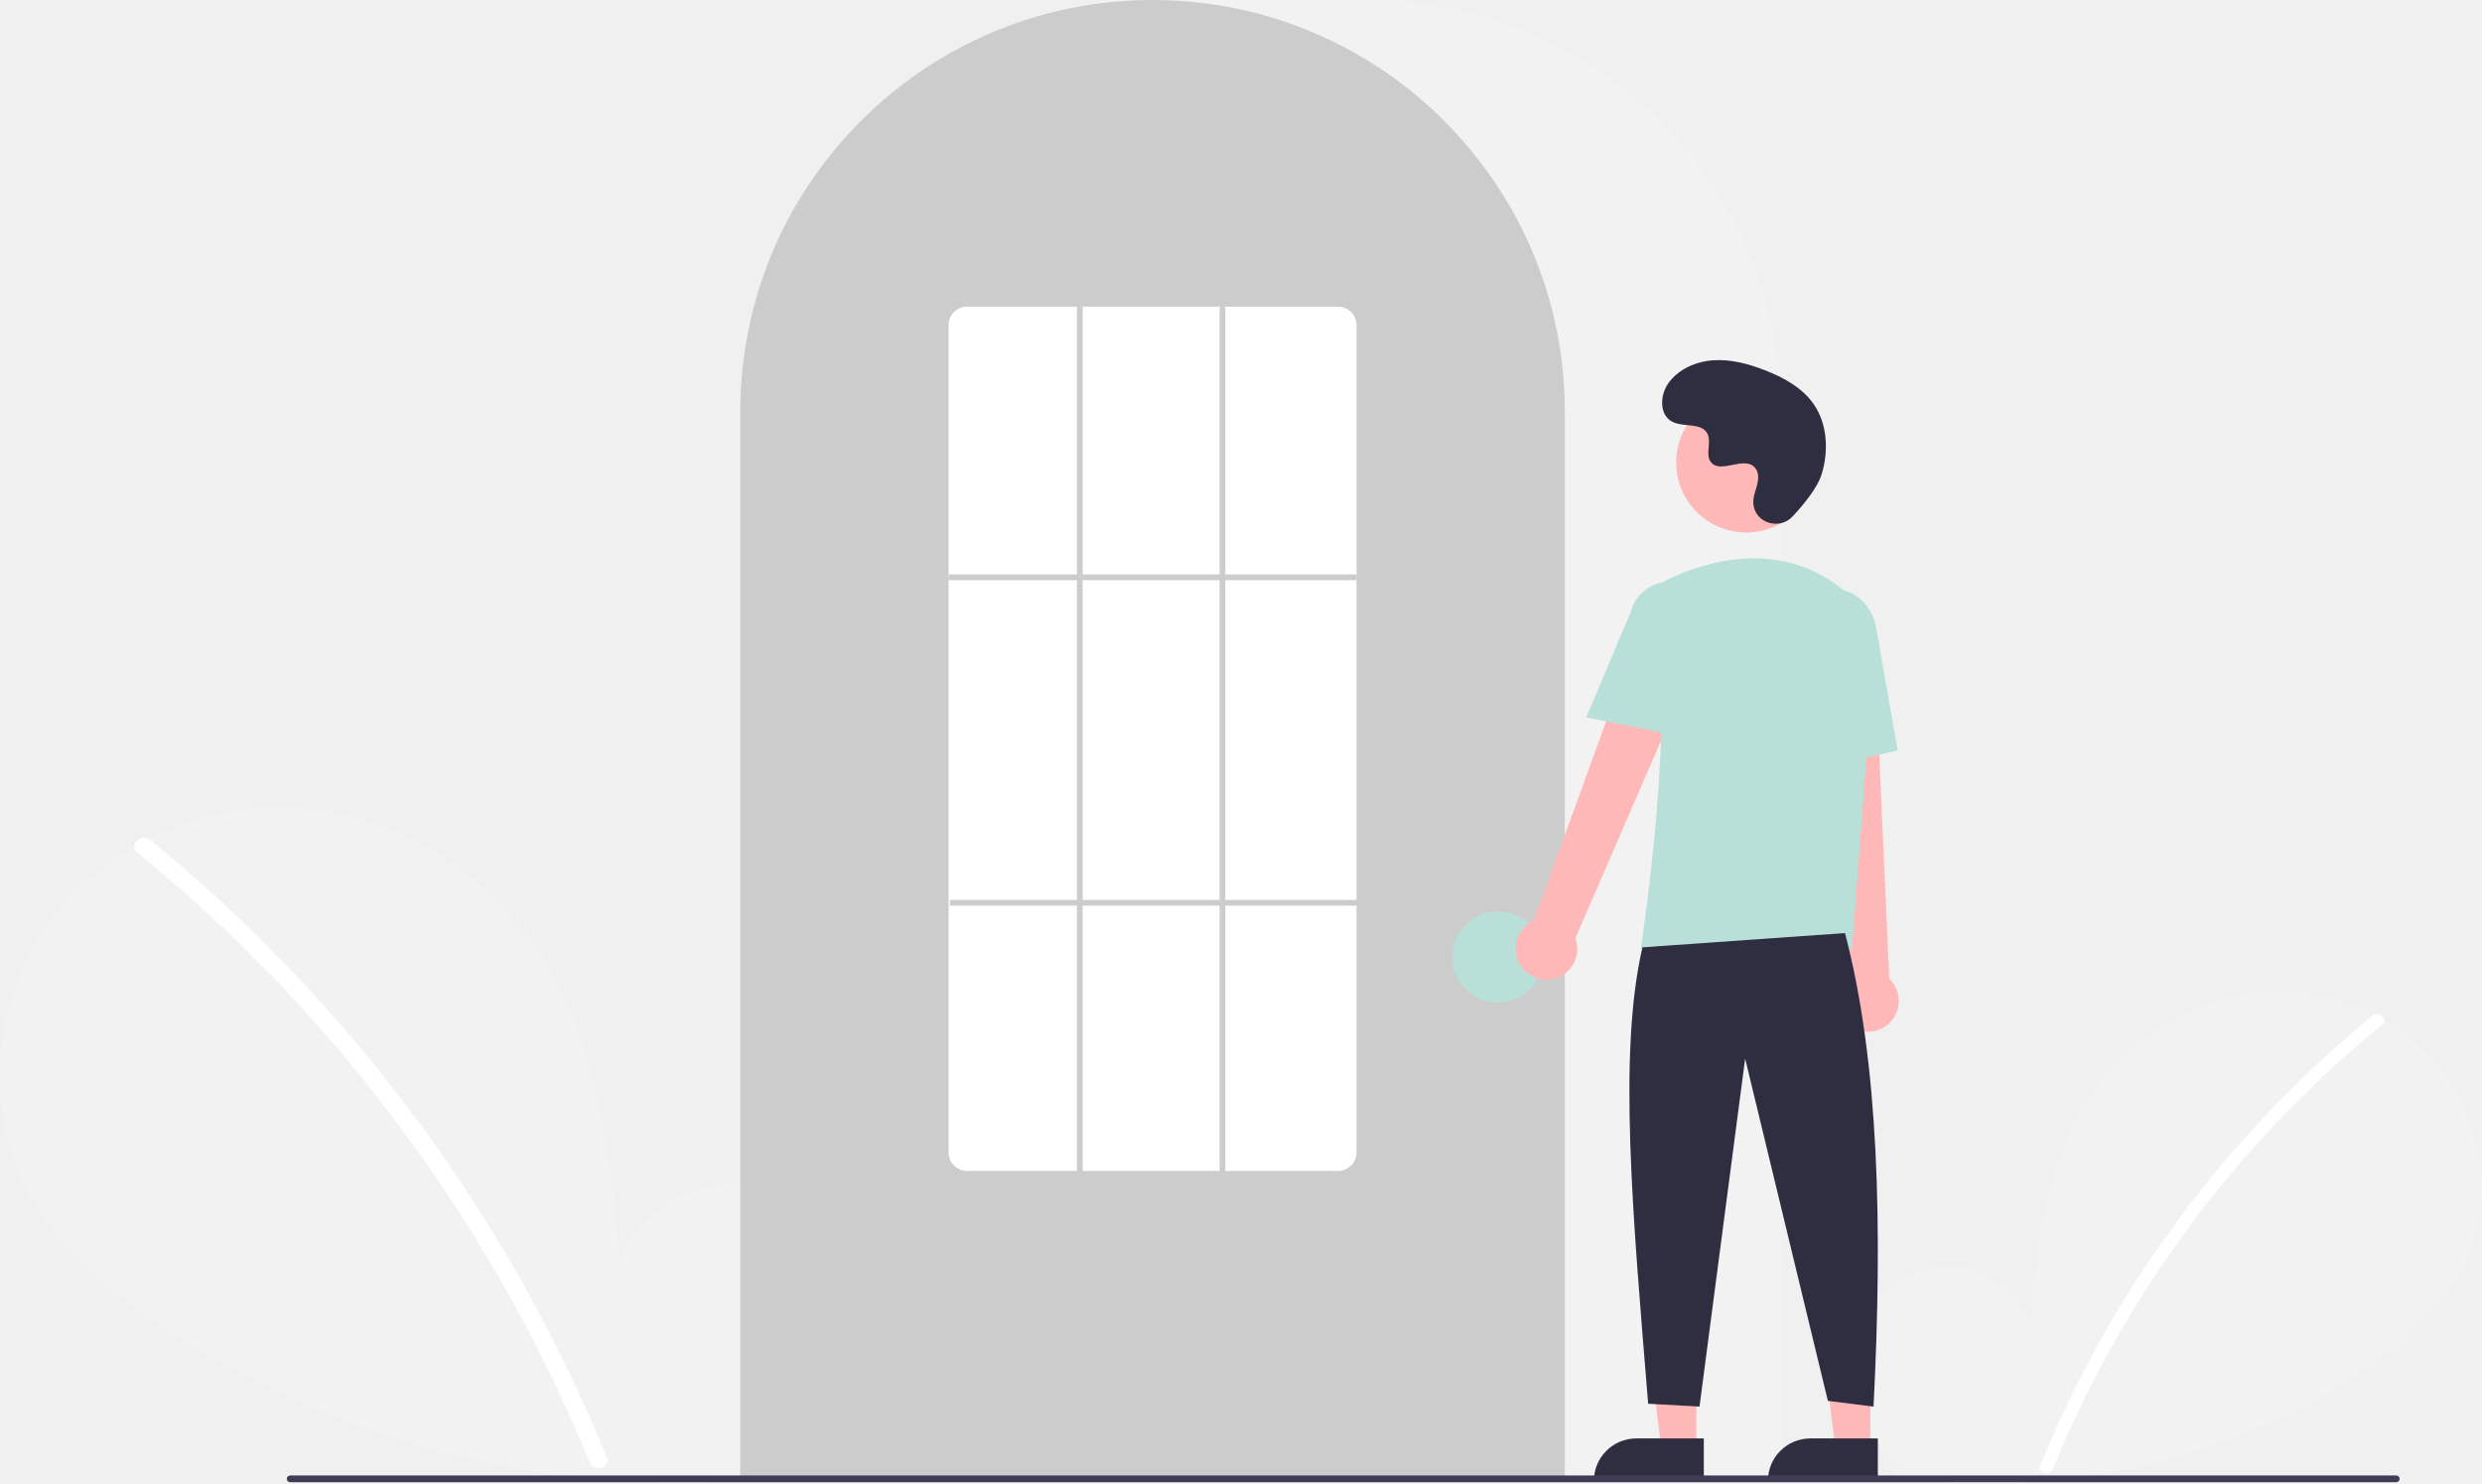
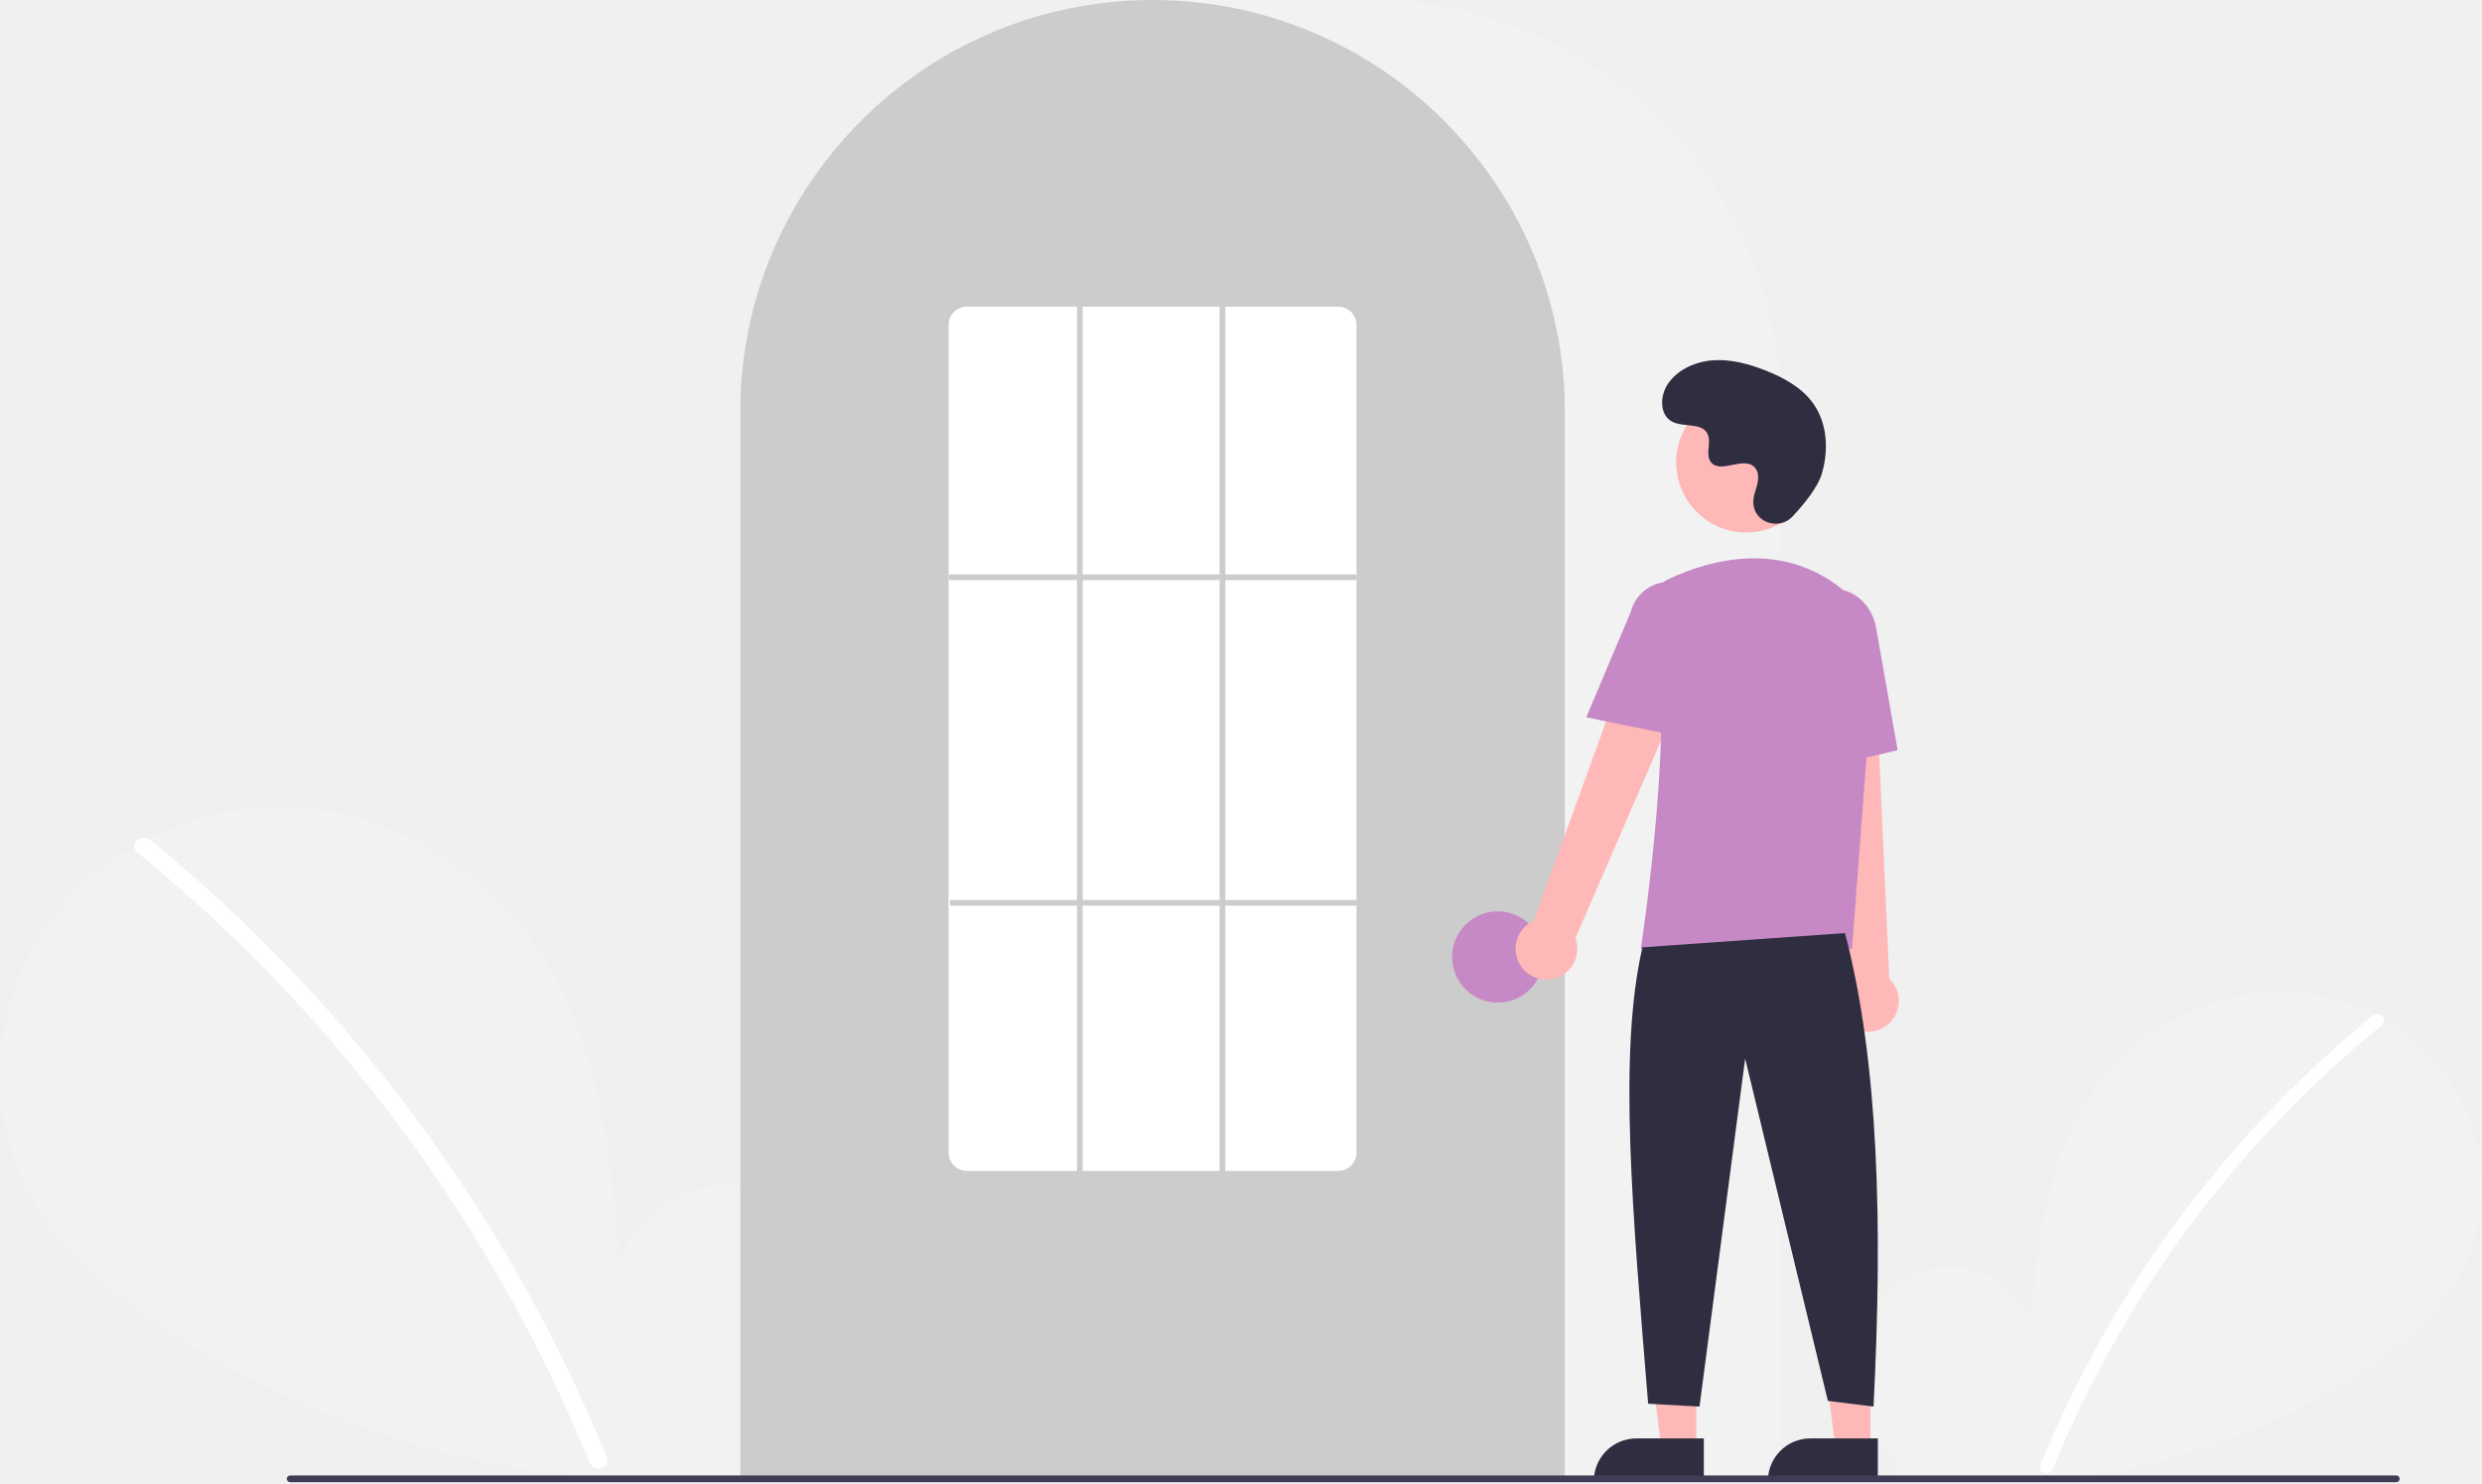
<svg xmlns="http://www.w3.org/2000/svg" data-name="Layer 1" width="870" height="520.139" viewBox="0 0 870 520.139">
  <path d="M831.092,704.187c-11.138-9.412-17.904-24.28-16.13-38.754s12.764-27.78,27.018-30.854,30.504,5.435,34.834,19.359c2.383-26.846,5.129-54.818,19.402-77.68,12.924-20.701,35.309-35.514,59.569-38.164s49.803,7.359,64.933,26.507,18.835,46.985,8.238,68.969c-7.806,16.195-22.188,28.247-37.257,38.052a240.452,240.452,0,0,1-164.454,35.977Z" transform="translate(-165 -189.9307)" fill="#f2f2f2" />
  <path d="M996.728,546.01a393.414,393.414,0,0,0-54.826,54.442,394.561,394.561,0,0,0-61.752,103.194c-1.112,2.725,3.313,3.911,4.412,1.216A392.342,392.342,0,0,1,999.963,549.245c2.284-1.86-.97-5.08-3.236-3.236Z" transform="translate(-165 -189.9307)" fill="#fff" />
  <path d="M445.067,701.63c15.299-12.927,24.591-33.348,22.154-53.228s-17.531-38.156-37.11-42.377-41.897,7.464-47.844,26.59c-3.273-36.873-7.044-75.292-26.648-106.693-17.751-28.433-48.497-48.778-81.818-52.418s-68.404,10.107-89.185,36.407-25.869,64.535-11.315,94.729c10.722,22.243,30.475,38.797,51.172,52.264,66.03,42.965,147.939,60.884,225.877,49.415" transform="translate(-165 -189.9307)" fill="#f2f2f2" />
  <path d="M217.567,484.373a540.355,540.355,0,0,1,75.304,74.777A548.076,548.076,0,0,1,352.257,647.04a545.835,545.835,0,0,1,25.43,53.846c1.527,3.743-4.55,5.372-6.06,1.671a536.36,536.36,0,0,0-49.009-92.727A539.734,539.734,0,0,0,256.889,528.632a538.441,538.441,0,0,0-43.766-39.815c-3.138-2.555,1.332-6.978,4.444-4.444Z" transform="translate(-165 -189.9307)" fill="#fff" />
  <path d="M789.5,708.931h-365v-374.5c0-79.678,64.822-144.5,144.5-144.5h76c79.677,0,144.5,64.822,144.5,144.5Z" transform="translate(-165 -189.9307)" fill="#f2f2f2" />
  <path d="M713.5,708.931h-289v-374.5a143.382,143.382,0,0,1,27.596-84.944c.664-.905,1.326-1.798,2.009-2.681a144.466,144.466,0,0,1,30.754-29.851c.66-.48,1.322-.952,1.994-1.423a144.16,144.16,0,0,1,31.472-16.459c.661-.25,1.334-.501,2.007-.742a144.02,144.02,0,0,1,31.108-7.336c.658-.09,1.333-.16,2.008-.23a146.288,146.288,0,0,1,31.105,0c.673.07,1.349.141,2.014.231a143.995,143.995,0,0,1,31.1,7.335c.673.241,1.346.492,2.009.743a143.799,143.799,0,0,1,31.106,16.216c.672.461,1.344.933,2.006,1.405a145.987,145.987,0,0,1,18.384,15.564,144.305,144.305,0,0,1,12.724,14.551c.681.88,1.343,1.773,2.005,2.677A143.382,143.382,0,0,1,713.5,334.431Z" transform="translate(-165 -189.9307)" fill="#ccc" />
-   <circle cx="525" cy="335.5" r="16" fill="#b8dfd8" />
+   <circle cx="525" cy="335.5" r="16" fill="#c689c6" />
  <polygon points="594.599 507.783 582.339 507.783 576.506 460.495 594.601 460.496 594.599 507.783" fill="#ffb8b8" />
  <path d="M573.582,504.28h23.644a0,0,0,0,1,0,0v14.887a0,0,0,0,1,0,0H558.695a0,0,0,0,1,0,0v0a14.887,14.887,0,0,1,14.887-14.887Z" fill="#2f2e41" />
  <polygon points="655.599 507.783 643.339 507.783 637.506 460.495 655.601 460.496 655.599 507.783" fill="#ffb8b8" />
  <path d="M634.582,504.28h23.644a0,0,0,0,1,0,0v14.887a0,0,0,0,1,0,0H619.695a0,0,0,0,1,0,0v0a14.887,14.887,0,0,1,14.887-14.887Z" fill="#2f2e41" />
  <path d="M698.098,528.6a10.743,10.743,0,0,1,4.511-15.843l41.676-114.867L764.791,409.082,717.206,518.853a10.801,10.801,0,0,1-19.109,9.748Z" transform="translate(-165 -189.9307)" fill="#ffb8b8" />
  <path d="M814.336,550.184a10.743,10.743,0,0,1-2.893-16.217L798.533,412.458l23.338,1.066L827.236,533.045a10.801,10.801,0,0,1-12.9,17.139Z" transform="translate(-165 -189.9307)" fill="#ffb8b8" />
  <circle cx="612.106" cy="162.123" r="24.561" fill="#ffb8b8" />
-   <path d="M814.18,522.549H740.133l.089-.576c.133-.861,13.197-86.439,3.562-114.436a11.813,11.813,0,0,1,6.069-14.584h0c13.772-6.485,40.208-14.471,62.52,4.909a28.234,28.234,0,0,1,9.459,23.396Z" transform="translate(-165 -189.9307)" fill="#b8dfd8" />
-   <path d="M754.354,448.181,721.018,441.418l15.626-37.03a13.997,13.997,0,0,1,27.106,6.998Z" transform="translate(-165 -189.9307)" fill="#b8dfd8" />
-   <path d="M797.05,460.739l-2.004-45.941c-1.52-8.636,3.424-16.8,11.027-18.135,7.605-1.33,15.032,4.66,16.558,13.36l7.533,42.928Z" transform="translate(-165 -189.9307)" fill="#b8dfd8" />
+   <path d="M814.18,522.549H740.133l.089-.576c.133-.861,13.197-86.439,3.562-114.436a11.813,11.813,0,0,1,6.069-14.584h0c13.772-6.485,40.208-14.471,62.52,4.909a28.234,28.234,0,0,1,9.459,23.396Z" transform="translate(-165 -189.9307)" fill="#c689c6" />
+   <path d="M754.354,448.181,721.018,441.418l15.626-37.03a13.997,13.997,0,0,1,27.106,6.998Z" transform="translate(-165 -189.9307)" fill="#c689c6" />
+   <path d="M797.05,460.739l-2.004-45.941c-1.52-8.636,3.424-16.8,11.027-18.135,7.605-1.33,15.032,4.66,16.558,13.36l7.533,42.928Z" transform="translate(-165 -189.9307)" fill="#c689c6" />
  <path d="M811.716,517.049c11.915,45.377,13.214,103.069,10,166l-16-2-29-120-16,122-18-1c-5.377-66.03-10.613-122.715-2-160Z" transform="translate(-165 -189.9307)" fill="#2f2e41" />
  <path d="M793.289,371.035c-4.582,4.881-13.091,2.261-13.688-4.407a8.055,8.055,0,0,1,.01-1.556c.308-2.954,2.015-5.635,1.606-8.754a4.59,4.59,0,0,0-.84-2.149c-3.651-4.889-12.222,2.187-15.668-2.239-2.113-2.714.371-6.987-1.251-10.021-2.14-4.004-8.479-2.029-12.454-4.221-4.423-2.439-4.158-9.225-1.247-13.353,3.551-5.034,9.776-7.72,15.923-8.107s12.253,1.275,17.992,3.511c6.521,2.541,12.988,6.054,17.001,11.788,4.88,6.973,5.35,16.348,2.909,24.502C802.098,360.99,797.031,367.049,793.289,371.035Z" transform="translate(-165 -189.9307)" fill="#2f2e41" />
  <path d="M1004.982,709.574h-738.294a1.191,1.191,0,0,1,0-2.381h738.294a1.191,1.191,0,0,1,0,2.381Z" transform="translate(-165 -189.9307)" fill="#3f3d56" />
  <path d="M634,600.431H504a6.465,6.465,0,0,1-6.5-6.415V303.846a6.465,6.465,0,0,1,6.5-6.415H634a6.465,6.465,0,0,1,6.5,6.415V594.015A6.465,6.465,0,0,1,634,600.431Z" transform="translate(-165 -189.9307)" fill="#fff" />
  <rect x="332.5" y="201.39" width="143" height="2" fill="#ccc" />
  <rect x="333" y="315.5" width="143" height="2" fill="#ccc" />
  <rect x="377.5" y="107.5" width="2" height="304" fill="#ccc" />
  <rect x="427.5" y="107.5" width="2" height="304" fill="#ccc" />
</svg>
